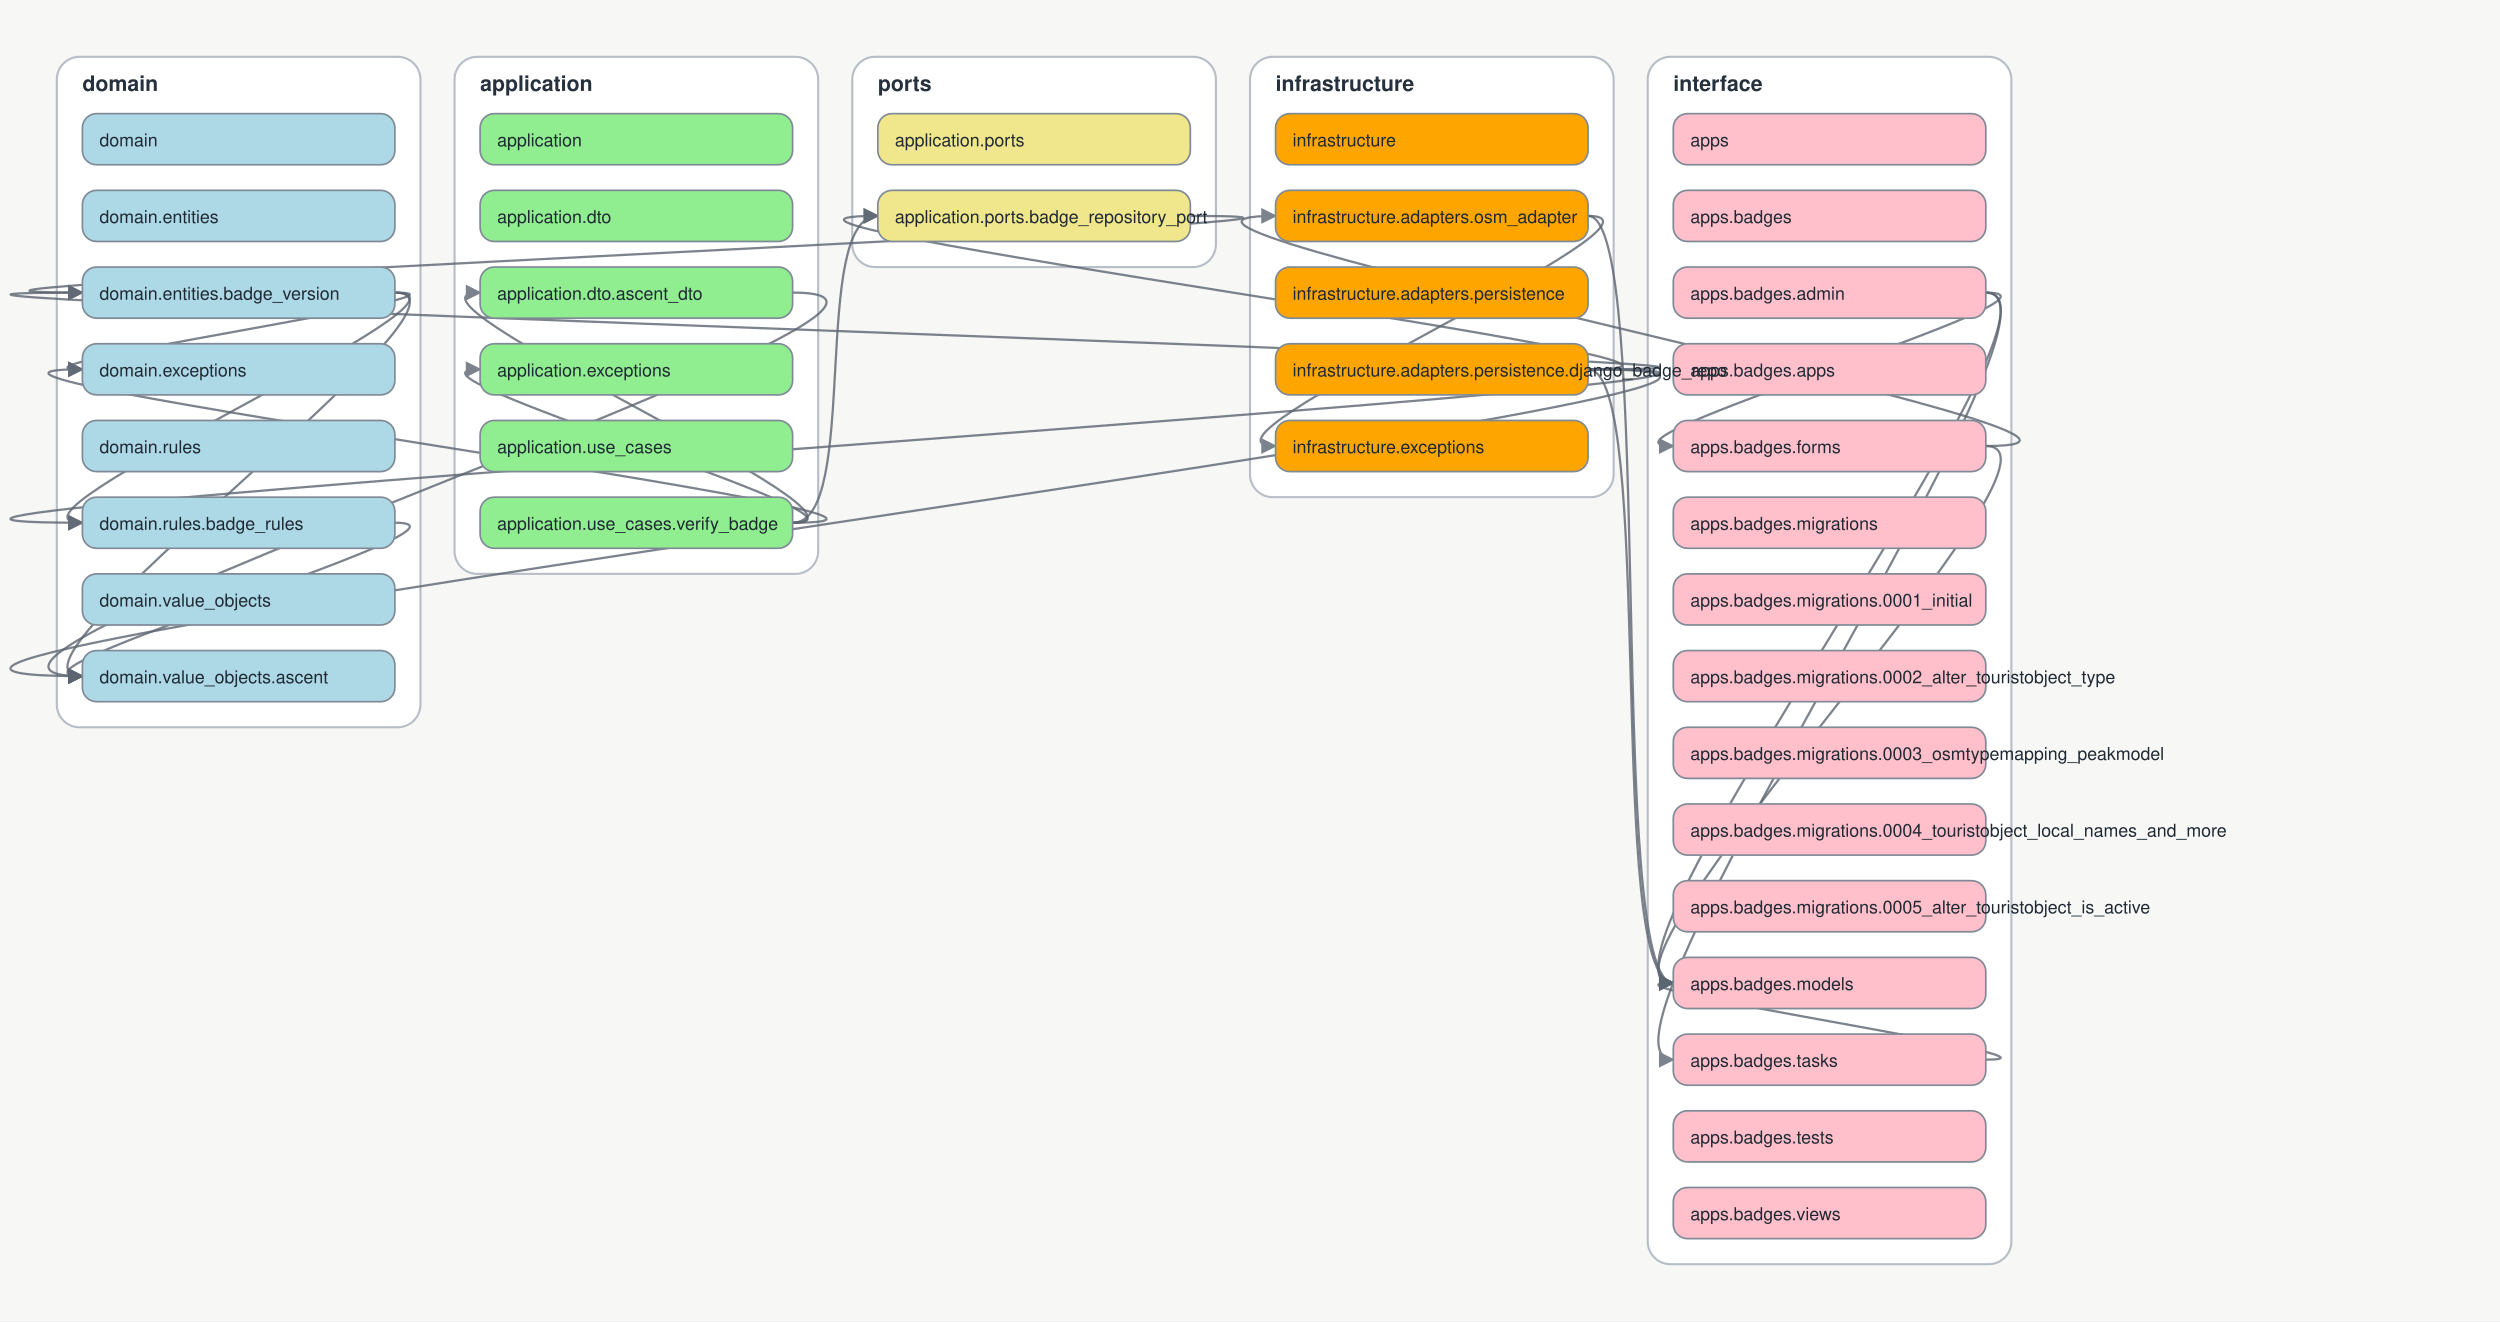
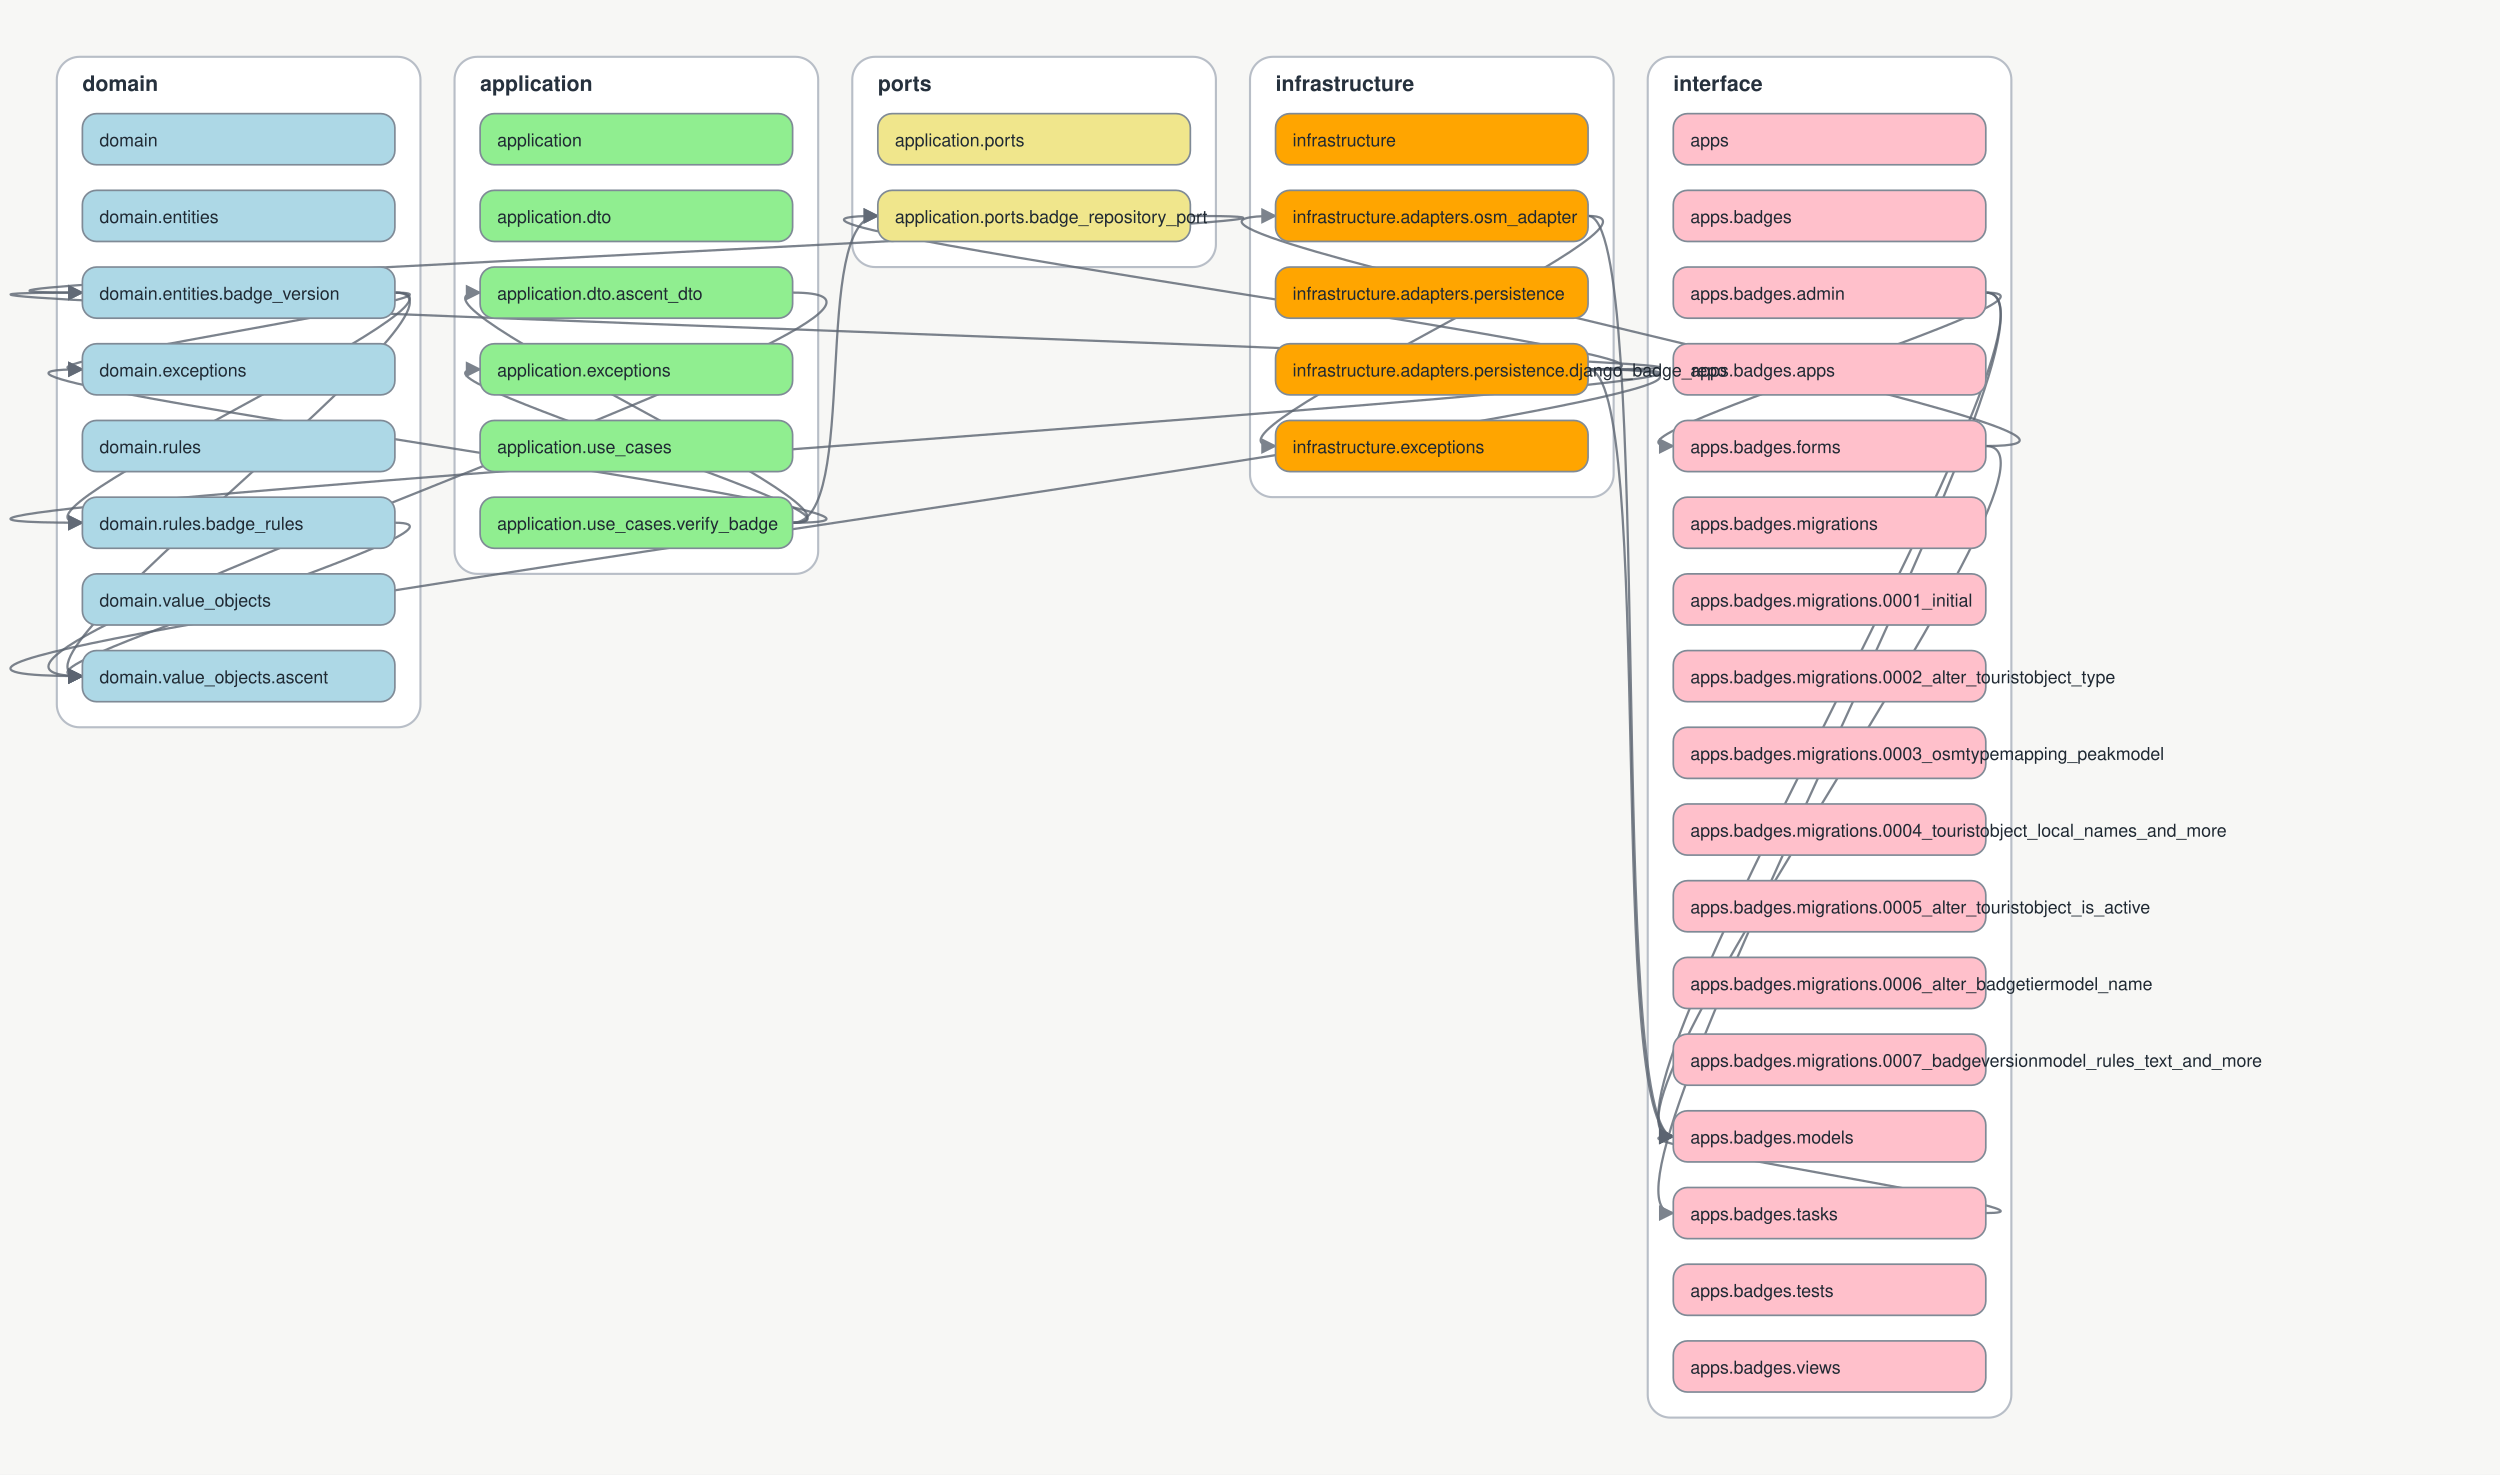
- <svg xmlns="http://www.w3.org/2000/svg" width="1760" height="930" viewBox="0 0 1760 930">
+ <svg xmlns="http://www.w3.org/2000/svg" width="1760" height="1038" viewBox="0 0 1760 1038">
  <defs>
    <marker id="arrow" viewBox="0 0 10 10" refX="9" refY="5" markerWidth="7" markerHeight="7" orient="auto-start-reverse">
      <path d="M 0 0 L 10 5 L 0 10 z" fill="#5b6470" />
    </marker>
  </defs>
  <rect width="100%" height="100%" fill="#f7f7f5" />
  <rect x="40" y="40" width="256" height="472" rx="16" fill="#ffffff" stroke="#b8bec7" stroke-width="1.5" />
  <text x="58" y="64" font-family="Helvetica, Arial, sans-serif" font-size="15" font-weight="700" fill="#26313d">domain</text>
  <rect x="320" y="40" width="256" height="364" rx="16" fill="#ffffff" stroke="#b8bec7" stroke-width="1.5" />
  <text x="338" y="64" font-family="Helvetica, Arial, sans-serif" font-size="15" font-weight="700" fill="#26313d">application</text>
  <rect x="600" y="40" width="256" height="148" rx="16" fill="#ffffff" stroke="#b8bec7" stroke-width="1.5" />
  <text x="618" y="64" font-family="Helvetica, Arial, sans-serif" font-size="15" font-weight="700" fill="#26313d">ports</text>
  <rect x="880" y="40" width="256" height="310" rx="16" fill="#ffffff" stroke="#b8bec7" stroke-width="1.5" />
  <text x="898" y="64" font-family="Helvetica, Arial, sans-serif" font-size="15" font-weight="700" fill="#26313d">infrastructure</text>
-   <rect x="1160" y="40" width="256" height="850" rx="16" fill="#ffffff" stroke="#b8bec7" stroke-width="1.5" />
+   <rect x="1160" y="40" width="256" height="958" rx="16" fill="#ffffff" stroke="#b8bec7" stroke-width="1.5" />
  <text x="1178" y="64" font-family="Helvetica, Arial, sans-serif" font-size="15" font-weight="700" fill="#26313d">interface</text>
  <path d="M 558.0 206.0 C 733.0 206.0, -117.0 476.0, 58.0 476.0" fill="none" stroke="#5b6470" stroke-width="1.6" opacity="0.8" marker-end="url(#arrow)" />
  <path d="M 838.0 152.0 C 1111.0 152.0, -215.0 206.0, 58.0 206.0" fill="none" stroke="#5b6470" stroke-width="1.6" opacity="0.8" marker-end="url(#arrow)" />
  <path d="M 558.0 368.0 C 635.0 368.0, 261.0 206.0, 338.0 206.0" fill="none" stroke="#5b6470" stroke-width="1.6" opacity="0.8" marker-end="url(#arrow)" />
  <path d="M 558.0 368.0 C 635.0 368.0, 261.0 260.0, 338.0 260.0" fill="none" stroke="#5b6470" stroke-width="1.6" opacity="0.8" marker-end="url(#arrow)" />
  <path d="M 558.0 368.0 C 606.0 368.0, 570.0 152.0, 618.0 152.0" fill="none" stroke="#5b6470" stroke-width="1.6" opacity="0.8" marker-end="url(#arrow)" />
  <path d="M 558.0 368.0 C 733.0 368.0, -117.0 260.0, 58.0 260.0" fill="none" stroke="#5b6470" stroke-width="1.6" opacity="0.8" marker-end="url(#arrow)" />
  <path d="M 1398.0 206.0 C 1475.0 206.0, 1101.0 314.0, 1178.0 314.0" fill="none" stroke="#5b6470" stroke-width="1.6" opacity="0.8" marker-end="url(#arrow)" />
-   <path d="M 1398.0 206.0 C 1475.0 206.0, 1101.0 692.0, 1178.0 692.0" fill="none" stroke="#5b6470" stroke-width="1.6" opacity="0.8" marker-end="url(#arrow)" />
-   <path d="M 1398.0 206.0 C 1475.0 206.0, 1101.0 746.0, 1178.0 746.0" fill="none" stroke="#5b6470" stroke-width="1.6" opacity="0.8" marker-end="url(#arrow)" />
-   <path d="M 1398.0 314.0 C 1475.0 314.0, 1101.0 692.0, 1178.0 692.0" fill="none" stroke="#5b6470" stroke-width="1.6" opacity="0.8" marker-end="url(#arrow)" />
+   <path d="M 1398.0 206.0 C 1475.0 206.0, 1101.0 800.0, 1178.0 800.0" fill="none" stroke="#5b6470" stroke-width="1.6" opacity="0.8" marker-end="url(#arrow)" />
+   <path d="M 1398.0 206.0 C 1475.0 206.0, 1101.0 854.0, 1178.0 854.0" fill="none" stroke="#5b6470" stroke-width="1.6" opacity="0.8" marker-end="url(#arrow)" />
+   <path d="M 1398.0 314.0 C 1475.0 314.0, 1101.0 800.0, 1178.0 800.0" fill="none" stroke="#5b6470" stroke-width="1.6" opacity="0.8" marker-end="url(#arrow)" />
  <path d="M 1398.0 314.0 C 1573.0 314.0, 723.0 152.0, 898.0 152.0" fill="none" stroke="#5b6470" stroke-width="1.6" opacity="0.8" marker-end="url(#arrow)" />
-   <path d="M 1398.0 746.0 C 1475.0 746.0, 1101.0 692.0, 1178.0 692.0" fill="none" stroke="#5b6470" stroke-width="1.6" opacity="0.8" marker-end="url(#arrow)" />
+   <path d="M 1398.0 854.0 C 1475.0 854.0, 1101.0 800.0, 1178.0 800.0" fill="none" stroke="#5b6470" stroke-width="1.6" opacity="0.8" marker-end="url(#arrow)" />
  <path d="M 278.0 206.0 C 355.0 206.0, -19.0 260.0, 58.0 260.0" fill="none" stroke="#5b6470" stroke-width="1.6" opacity="0.8" marker-end="url(#arrow)" />
  <path d="M 278.0 206.0 C 355.0 206.0, -19.0 368.0, 58.0 368.0" fill="none" stroke="#5b6470" stroke-width="1.6" opacity="0.8" marker-end="url(#arrow)" />
  <path d="M 278.0 206.0 C 355.0 206.0, -19.0 476.0, 58.0 476.0" fill="none" stroke="#5b6470" stroke-width="1.6" opacity="0.8" marker-end="url(#arrow)" />
  <path d="M 278.0 368.0 C 355.0 368.0, -19.0 476.0, 58.0 476.0" fill="none" stroke="#5b6470" stroke-width="1.6" opacity="0.8" marker-end="url(#arrow)" />
-   <path d="M 1118.0 152.0 C 1166.0 152.0, 1130.0 692.0, 1178.0 692.0" fill="none" stroke="#5b6470" stroke-width="1.6" opacity="0.8" marker-end="url(#arrow)" />
+   <path d="M 1118.0 152.0 C 1166.0 152.0, 1130.0 800.0, 1178.0 800.0" fill="none" stroke="#5b6470" stroke-width="1.6" opacity="0.8" marker-end="url(#arrow)" />
  <path d="M 1118.0 152.0 C 1195.0 152.0, 821.0 314.0, 898.0 314.0" fill="none" stroke="#5b6470" stroke-width="1.6" opacity="0.8" marker-end="url(#arrow)" />
  <path d="M 1118.0 260.0 C 1293.0 260.0, 443.0 152.0, 618.0 152.0" fill="none" stroke="#5b6470" stroke-width="1.6" opacity="0.8" marker-end="url(#arrow)" />
-   <path d="M 1118.0 260.0 C 1166.0 260.0, 1130.0 692.0, 1178.0 692.0" fill="none" stroke="#5b6470" stroke-width="1.6" opacity="0.8" marker-end="url(#arrow)" />
+   <path d="M 1118.0 260.0 C 1166.0 260.0, 1130.0 800.0, 1178.0 800.0" fill="none" stroke="#5b6470" stroke-width="1.6" opacity="0.8" marker-end="url(#arrow)" />
  <path d="M 1118.0 260.0 C 1489.0 260.0, -313.0 206.0, 58.0 206.0" fill="none" stroke="#5b6470" stroke-width="1.6" opacity="0.8" marker-end="url(#arrow)" />
  <path d="M 1118.0 260.0 C 1489.0 260.0, -313.0 368.0, 58.0 368.0" fill="none" stroke="#5b6470" stroke-width="1.6" opacity="0.8" marker-end="url(#arrow)" />
  <path d="M 1118.0 260.0 C 1489.0 260.0, -313.0 476.0, 58.0 476.0" fill="none" stroke="#5b6470" stroke-width="1.6" opacity="0.8" marker-end="url(#arrow)" />
  <rect x="338" y="80" width="220" height="36" rx="10" fill="lightgreen" stroke="#7f8a96" stroke-width="1.2" />
  <text x="350" y="103" font-family="Helvetica, Arial, sans-serif" font-size="12.5" fill="#1f2933">application</text>
  <rect x="338" y="134" width="220" height="36" rx="10" fill="lightgreen" stroke="#7f8a96" stroke-width="1.2" />
  <text x="350" y="157" font-family="Helvetica, Arial, sans-serif" font-size="12.5" fill="#1f2933">application.dto</text>
  <rect x="338" y="188" width="220" height="36" rx="10" fill="lightgreen" stroke="#7f8a96" stroke-width="1.2" />
  <text x="350" y="211" font-family="Helvetica, Arial, sans-serif" font-size="12.5" fill="#1f2933">application.dto.ascent_dto</text>
  <rect x="338" y="242" width="220" height="36" rx="10" fill="lightgreen" stroke="#7f8a96" stroke-width="1.2" />
  <text x="350" y="265" font-family="Helvetica, Arial, sans-serif" font-size="12.5" fill="#1f2933">application.exceptions</text>
  <rect x="618" y="80" width="220" height="36" rx="10" fill="khaki" stroke="#7f8a96" stroke-width="1.2" />
  <text x="630" y="103" font-family="Helvetica, Arial, sans-serif" font-size="12.5" fill="#1f2933">application.ports</text>
  <rect x="618" y="134" width="220" height="36" rx="10" fill="khaki" stroke="#7f8a96" stroke-width="1.2" />
  <text x="630" y="157" font-family="Helvetica, Arial, sans-serif" font-size="12.5" fill="#1f2933">application.ports.badge_repository_port</text>
  <rect x="338" y="296" width="220" height="36" rx="10" fill="lightgreen" stroke="#7f8a96" stroke-width="1.2" />
  <text x="350" y="319" font-family="Helvetica, Arial, sans-serif" font-size="12.5" fill="#1f2933">application.use_cases</text>
  <rect x="338" y="350" width="220" height="36" rx="10" fill="lightgreen" stroke="#7f8a96" stroke-width="1.2" />
  <text x="350" y="373" font-family="Helvetica, Arial, sans-serif" font-size="12.5" fill="#1f2933">application.use_cases.verify_badge</text>
  <rect x="1178" y="80" width="220" height="36" rx="10" fill="pink" stroke="#7f8a96" stroke-width="1.2" />
  <text x="1190" y="103" font-family="Helvetica, Arial, sans-serif" font-size="12.5" fill="#1f2933">apps</text>
  <rect x="1178" y="134" width="220" height="36" rx="10" fill="pink" stroke="#7f8a96" stroke-width="1.2" />
  <text x="1190" y="157" font-family="Helvetica, Arial, sans-serif" font-size="12.5" fill="#1f2933">apps.badges</text>
  <rect x="1178" y="188" width="220" height="36" rx="10" fill="pink" stroke="#7f8a96" stroke-width="1.2" />
  <text x="1190" y="211" font-family="Helvetica, Arial, sans-serif" font-size="12.5" fill="#1f2933">apps.badges.admin</text>
  <rect x="1178" y="242" width="220" height="36" rx="10" fill="pink" stroke="#7f8a96" stroke-width="1.2" />
  <text x="1190" y="265" font-family="Helvetica, Arial, sans-serif" font-size="12.5" fill="#1f2933">apps.badges.apps</text>
  <rect x="1178" y="296" width="220" height="36" rx="10" fill="pink" stroke="#7f8a96" stroke-width="1.2" />
  <text x="1190" y="319" font-family="Helvetica, Arial, sans-serif" font-size="12.5" fill="#1f2933">apps.badges.forms</text>
  <rect x="1178" y="350" width="220" height="36" rx="10" fill="pink" stroke="#7f8a96" stroke-width="1.2" />
  <text x="1190" y="373" font-family="Helvetica, Arial, sans-serif" font-size="12.5" fill="#1f2933">apps.badges.migrations</text>
  <rect x="1178" y="404" width="220" height="36" rx="10" fill="pink" stroke="#7f8a96" stroke-width="1.2" />
  <text x="1190" y="427" font-family="Helvetica, Arial, sans-serif" font-size="12.5" fill="#1f2933">apps.badges.migrations.0001_initial</text>
  <rect x="1178" y="458" width="220" height="36" rx="10" fill="pink" stroke="#7f8a96" stroke-width="1.2" />
  <text x="1190" y="481" font-family="Helvetica, Arial, sans-serif" font-size="12.5" fill="#1f2933">apps.badges.migrations.0002_alter_touristobject_type</text>
  <rect x="1178" y="512" width="220" height="36" rx="10" fill="pink" stroke="#7f8a96" stroke-width="1.2" />
  <text x="1190" y="535" font-family="Helvetica, Arial, sans-serif" font-size="12.5" fill="#1f2933">apps.badges.migrations.0003_osmtypemapping_peakmodel</text>
  <rect x="1178" y="566" width="220" height="36" rx="10" fill="pink" stroke="#7f8a96" stroke-width="1.2" />
  <text x="1190" y="589" font-family="Helvetica, Arial, sans-serif" font-size="12.5" fill="#1f2933">apps.badges.migrations.0004_touristobject_local_names_and_more</text>
  <rect x="1178" y="620" width="220" height="36" rx="10" fill="pink" stroke="#7f8a96" stroke-width="1.2" />
  <text x="1190" y="643" font-family="Helvetica, Arial, sans-serif" font-size="12.5" fill="#1f2933">apps.badges.migrations.0005_alter_touristobject_is_active</text>
  <rect x="1178" y="674" width="220" height="36" rx="10" fill="pink" stroke="#7f8a96" stroke-width="1.2" />
-   <text x="1190" y="697" font-family="Helvetica, Arial, sans-serif" font-size="12.5" fill="#1f2933">apps.badges.models</text>
+   <text x="1190" y="697" font-family="Helvetica, Arial, sans-serif" font-size="12.5" fill="#1f2933">apps.badges.migrations.0006_alter_badgetiermodel_name</text>
  <rect x="1178" y="728" width="220" height="36" rx="10" fill="pink" stroke="#7f8a96" stroke-width="1.2" />
-   <text x="1190" y="751" font-family="Helvetica, Arial, sans-serif" font-size="12.5" fill="#1f2933">apps.badges.tasks</text>
+   <text x="1190" y="751" font-family="Helvetica, Arial, sans-serif" font-size="12.5" fill="#1f2933">apps.badges.migrations.0007_badgeversionmodel_rules_text_and_more</text>
  <rect x="1178" y="782" width="220" height="36" rx="10" fill="pink" stroke="#7f8a96" stroke-width="1.2" />
-   <text x="1190" y="805" font-family="Helvetica, Arial, sans-serif" font-size="12.5" fill="#1f2933">apps.badges.tests</text>
+   <text x="1190" y="805" font-family="Helvetica, Arial, sans-serif" font-size="12.5" fill="#1f2933">apps.badges.models</text>
  <rect x="1178" y="836" width="220" height="36" rx="10" fill="pink" stroke="#7f8a96" stroke-width="1.2" />
-   <text x="1190" y="859" font-family="Helvetica, Arial, sans-serif" font-size="12.5" fill="#1f2933">apps.badges.views</text>
+   <text x="1190" y="859" font-family="Helvetica, Arial, sans-serif" font-size="12.5" fill="#1f2933">apps.badges.tasks</text>
+   <rect x="1178" y="890" width="220" height="36" rx="10" fill="pink" stroke="#7f8a96" stroke-width="1.2" />
+   <text x="1190" y="913" font-family="Helvetica, Arial, sans-serif" font-size="12.5" fill="#1f2933">apps.badges.tests</text>
+   <rect x="1178" y="944" width="220" height="36" rx="10" fill="pink" stroke="#7f8a96" stroke-width="1.2" />
+   <text x="1190" y="967" font-family="Helvetica, Arial, sans-serif" font-size="12.5" fill="#1f2933">apps.badges.views</text>
  <rect x="58" y="80" width="220" height="36" rx="10" fill="lightblue" stroke="#7f8a96" stroke-width="1.2" />
  <text x="70" y="103" font-family="Helvetica, Arial, sans-serif" font-size="12.5" fill="#1f2933">domain</text>
  <rect x="58" y="134" width="220" height="36" rx="10" fill="lightblue" stroke="#7f8a96" stroke-width="1.2" />
  <text x="70" y="157" font-family="Helvetica, Arial, sans-serif" font-size="12.5" fill="#1f2933">domain.entities</text>
  <rect x="58" y="188" width="220" height="36" rx="10" fill="lightblue" stroke="#7f8a96" stroke-width="1.2" />
  <text x="70" y="211" font-family="Helvetica, Arial, sans-serif" font-size="12.5" fill="#1f2933">domain.entities.badge_version</text>
  <rect x="58" y="242" width="220" height="36" rx="10" fill="lightblue" stroke="#7f8a96" stroke-width="1.2" />
  <text x="70" y="265" font-family="Helvetica, Arial, sans-serif" font-size="12.5" fill="#1f2933">domain.exceptions</text>
  <rect x="58" y="296" width="220" height="36" rx="10" fill="lightblue" stroke="#7f8a96" stroke-width="1.2" />
  <text x="70" y="319" font-family="Helvetica, Arial, sans-serif" font-size="12.5" fill="#1f2933">domain.rules</text>
  <rect x="58" y="350" width="220" height="36" rx="10" fill="lightblue" stroke="#7f8a96" stroke-width="1.2" />
  <text x="70" y="373" font-family="Helvetica, Arial, sans-serif" font-size="12.5" fill="#1f2933">domain.rules.badge_rules</text>
  <rect x="58" y="404" width="220" height="36" rx="10" fill="lightblue" stroke="#7f8a96" stroke-width="1.2" />
  <text x="70" y="427" font-family="Helvetica, Arial, sans-serif" font-size="12.5" fill="#1f2933">domain.value_objects</text>
  <rect x="58" y="458" width="220" height="36" rx="10" fill="lightblue" stroke="#7f8a96" stroke-width="1.2" />
  <text x="70" y="481" font-family="Helvetica, Arial, sans-serif" font-size="12.5" fill="#1f2933">domain.value_objects.ascent</text>
  <rect x="898" y="80" width="220" height="36" rx="10" fill="orange" stroke="#7f8a96" stroke-width="1.2" />
  <text x="910" y="103" font-family="Helvetica, Arial, sans-serif" font-size="12.5" fill="#1f2933">infrastructure</text>
  <rect x="898" y="134" width="220" height="36" rx="10" fill="orange" stroke="#7f8a96" stroke-width="1.2" />
  <text x="910" y="157" font-family="Helvetica, Arial, sans-serif" font-size="12.5" fill="#1f2933">infrastructure.adapters.osm_adapter</text>
  <rect x="898" y="188" width="220" height="36" rx="10" fill="orange" stroke="#7f8a96" stroke-width="1.2" />
  <text x="910" y="211" font-family="Helvetica, Arial, sans-serif" font-size="12.5" fill="#1f2933">infrastructure.adapters.persistence</text>
  <rect x="898" y="242" width="220" height="36" rx="10" fill="orange" stroke="#7f8a96" stroke-width="1.2" />
  <text x="910" y="265" font-family="Helvetica, Arial, sans-serif" font-size="12.5" fill="#1f2933">infrastructure.adapters.persistence.django_badge_repo</text>
  <rect x="898" y="296" width="220" height="36" rx="10" fill="orange" stroke="#7f8a96" stroke-width="1.2" />
  <text x="910" y="319" font-family="Helvetica, Arial, sans-serif" font-size="12.5" fill="#1f2933">infrastructure.exceptions</text>
</svg>
